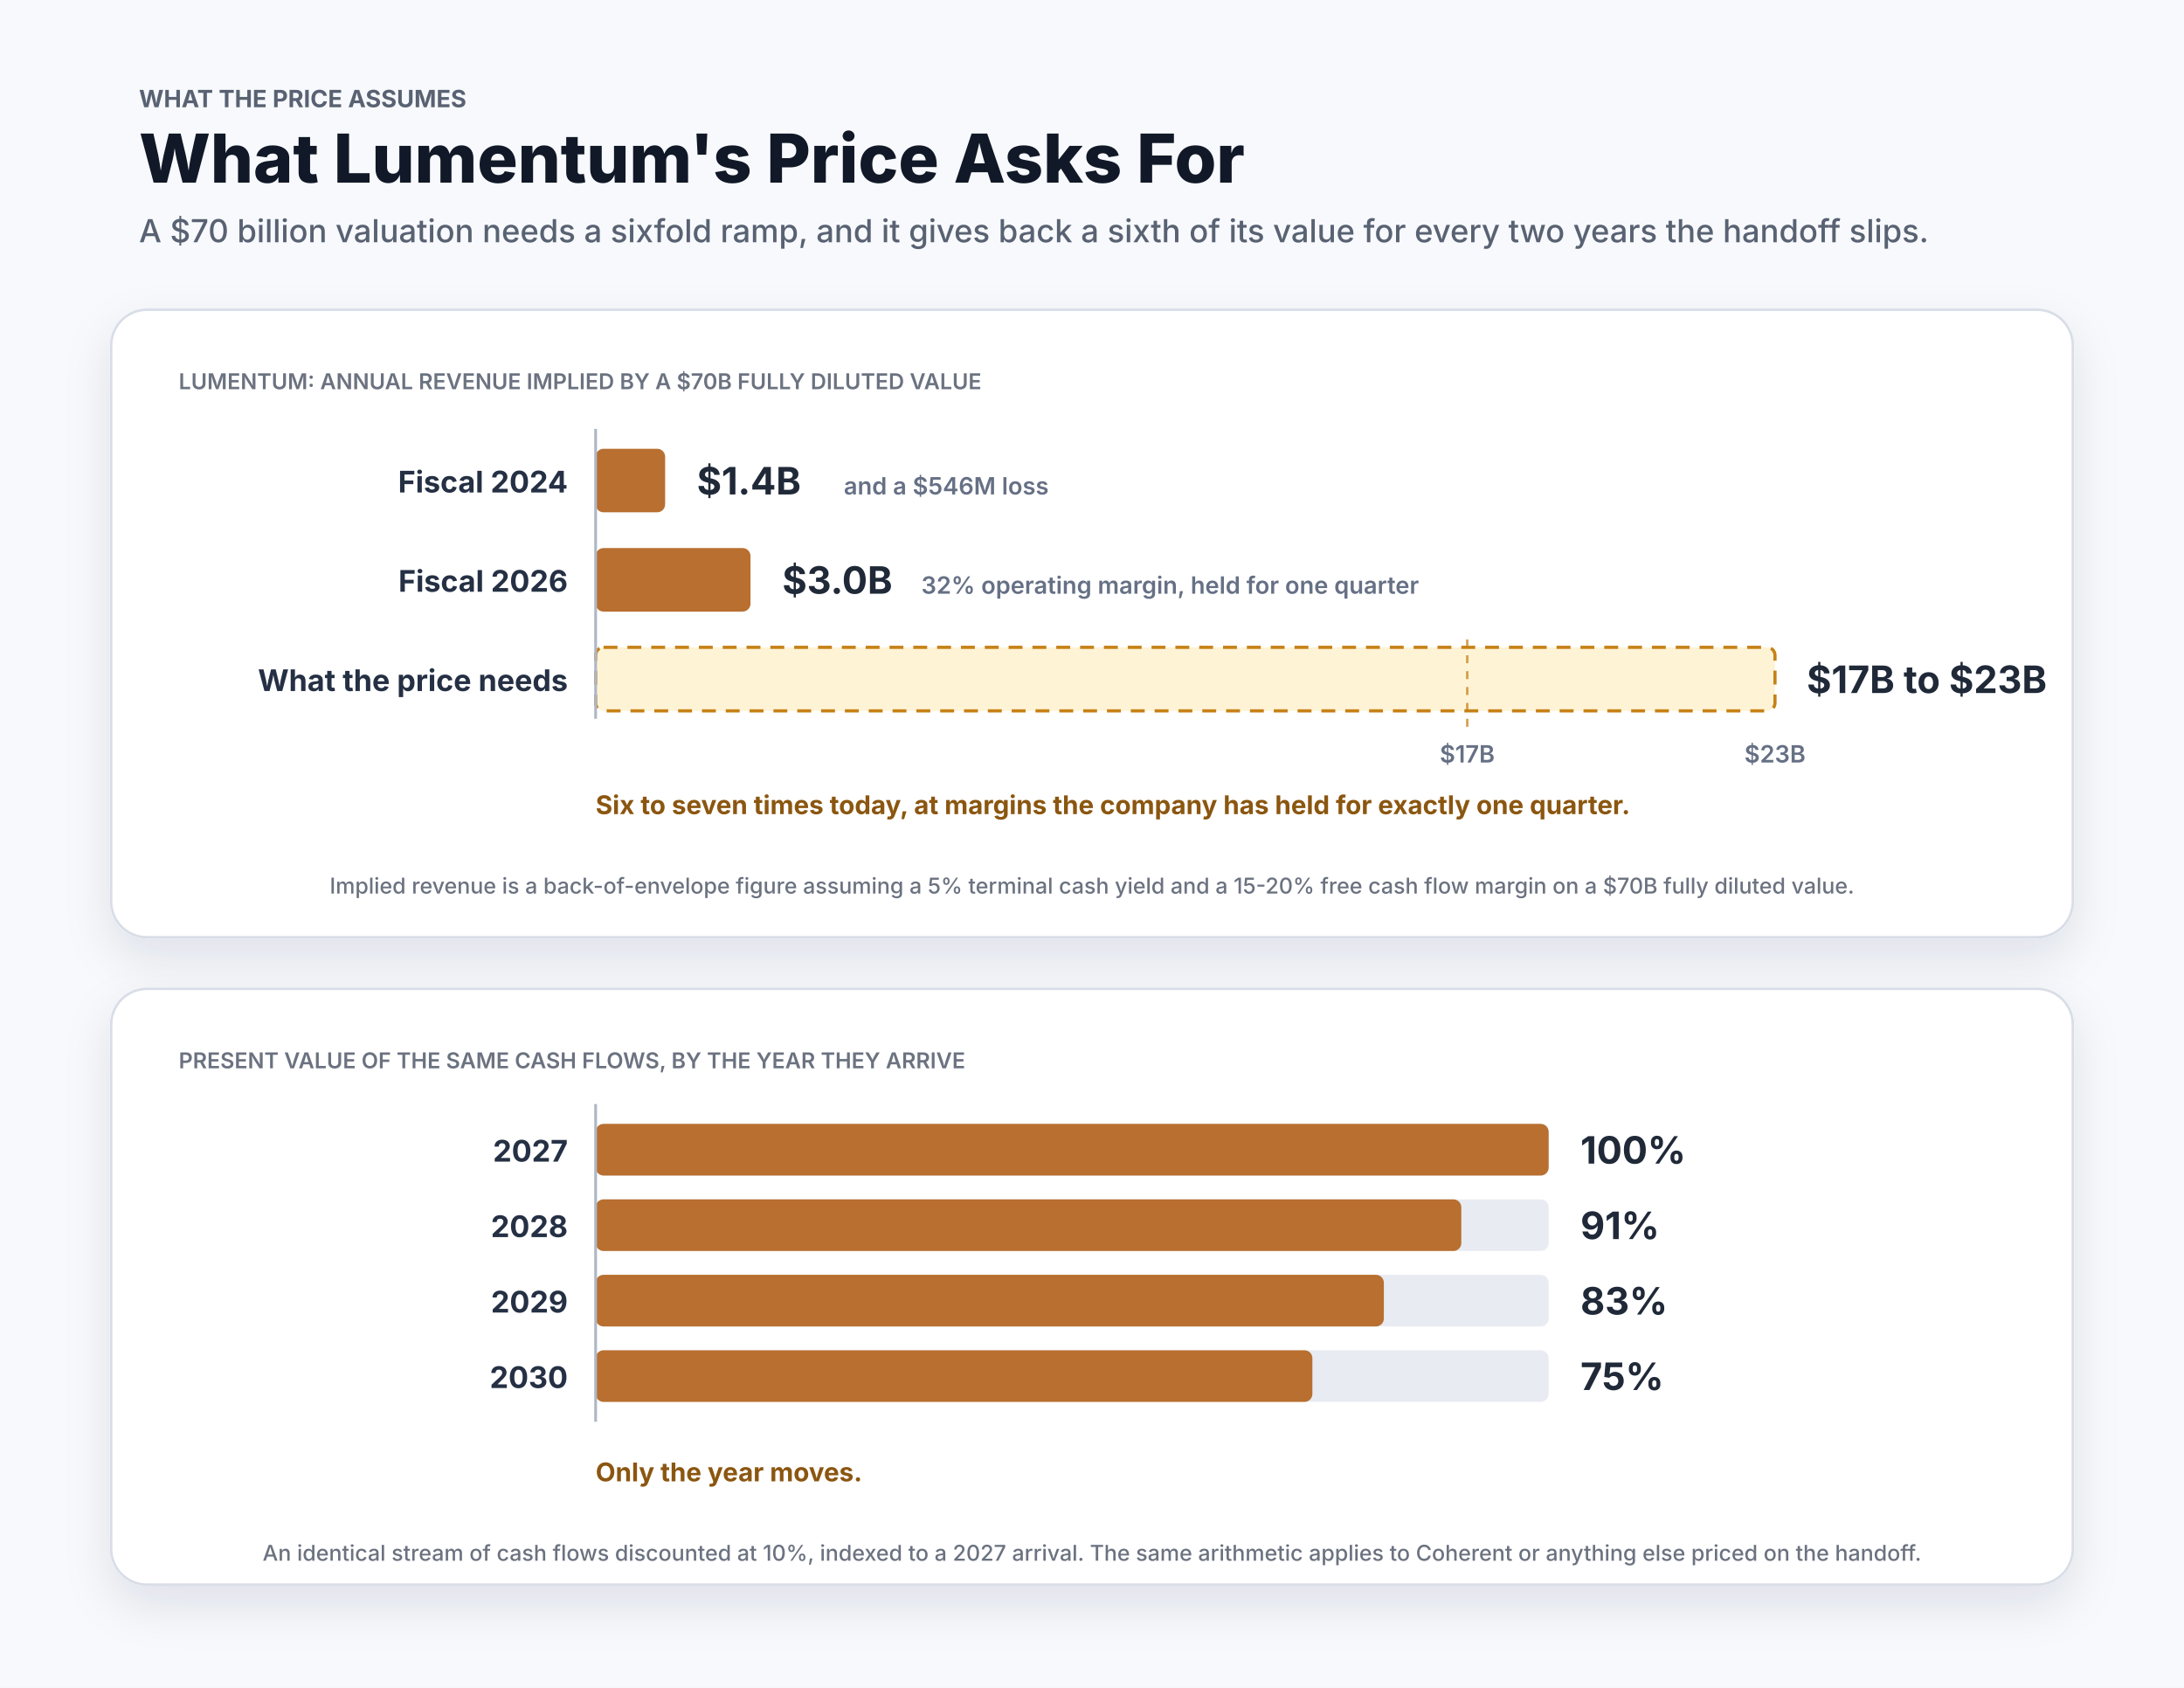
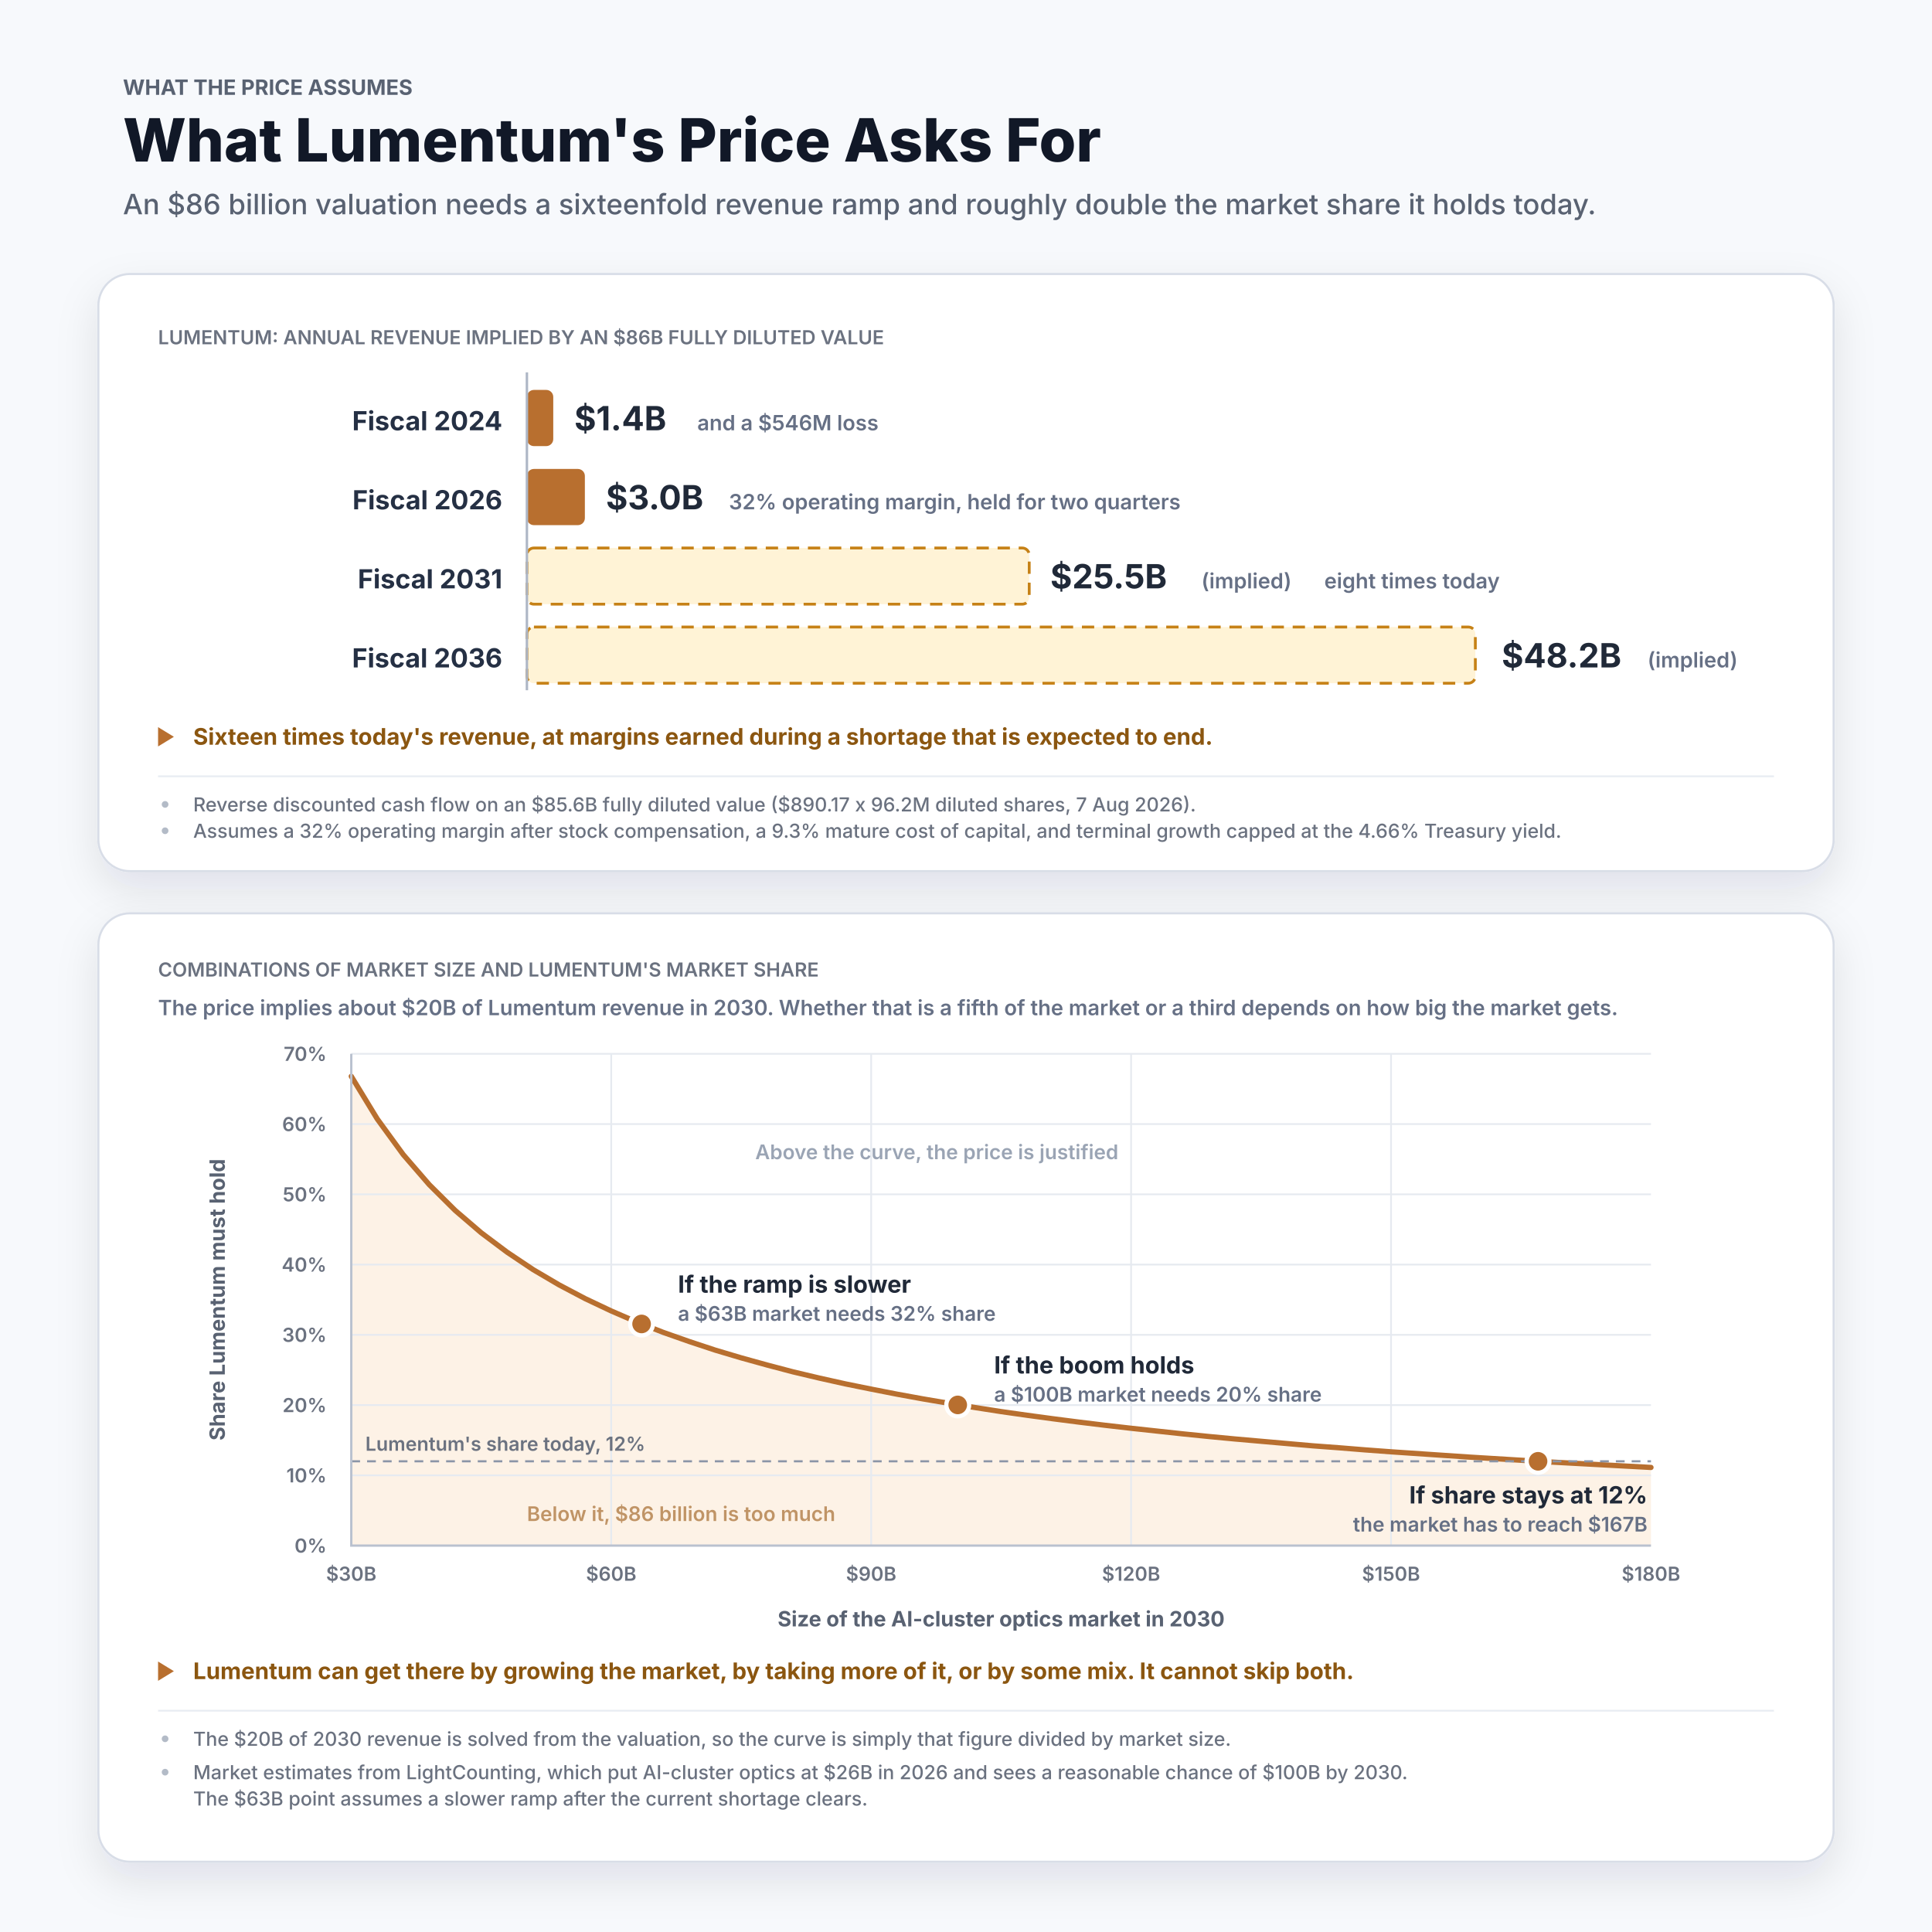
- <svg xmlns="http://www.w3.org/2000/svg" width="1100" height="850" viewBox="0 0 1100 850" role="img">
+ <svg xmlns="http://www.w3.org/2000/svg" width="1100" height="1100" viewBox="0 0 1100 1100" role="img">
  <defs>
    <filter id="soft-shadow" x="-8%" y="-12%" width="116%" height="132%">
      <feDropShadow dx="0" dy="10" stdDeviation="12" flood-color="#172033" flood-opacity="0.10" />
    </filter>
  </defs>
  <style>
    svg {
      background: #f7f9fc;
      color: #172033;
      font-family: Inter, ui-sans-serif, system-ui, -apple-system, BlinkMacSystemFont, "Segoe UI", sans-serif;
      letter-spacing: 0;
    }

    .page-bg {
      fill: #f7f9fc;
    }

    .title {
      fill: #111827;
      font-size: 34px;
      font-weight: 760;
    }

    .subtitle {
      fill: #596272;
      font-size: 16px;
      font-weight: 450;
    }

    .eyebrow {
      fill: #596272;
      font-size: 12px;
      font-weight: 700;
    }

    .panel {
      fill: #ffffff;
      stroke: #d8dde7;
      stroke-width: 1.2;
      filter: url(#soft-shadow);
    }

    .bar {
      fill: #b86f2f;
    }

    .bar-implied {
      fill: #fff3d6;
      stroke: #c68116;
      stroke-width: 1.6;
      stroke-dasharray: 7 5;
    }

-     .bar-ghost {
-       fill: #e8ebf1;
-     }
- 
    .baseline {
      stroke: #aeb7c6;
      stroke-width: 1.4;
-     }
- 
-     .tick {
-       stroke: #c68116;
-       stroke-width: 1.2;
-       stroke-dasharray: 4 4;
-       opacity: 0.75;
    }

    .bar-value {
      fill: #202938;
      font-size: 19px;
      font-weight: 740;
    }

    .bar-year {
      fill: #253044;
      font-size: 15px;
      font-weight: 720;
    }

    .bar-share {
      fill: #667085;
      font-size: 12px;
      font-weight: 560;
    }

    .plot-label {
      fill: #6b7280;
      font-size: 11px;
      font-weight: 620;
    }

    .callout {
      fill: #8b5610;
      font-size: 13px;
      font-weight: 680;
    }

    .footnote {
      fill: #6b7280;
      font-size: 11px;
      font-weight: 520;
    }
  </style>
-   <rect class="page-bg" width="1100" height="850" />
+   <rect class="page-bg" width="1100" height="1100" />
  <text class="eyebrow" x="70" y="54">WHAT THE PRICE ASSUMES</text>
  <text class="title" x="70" y="92">What Lumentum's Price Asks For</text>
-   <text class="subtitle" x="70" y="122">A $70 billion valuation needs a sixfold ramp, and it gives back a sixth of its value for every two years the handoff slips.</text>
-   <rect class="panel" x="56" y="156" width="988" height="316" rx="18" />
-   <text class="plot-label" x="90" y="196">LUMENTUM: ANNUAL REVENUE IMPLIED BY A $70B FULLY DILUTED VALUE</text>
+   <text class="subtitle" x="70" y="122">An $86 billion valuation needs a sixteenfold revenue ramp and roughly double the market share it holds today.</text>
+   <rect class="panel" x="56" y="156" width="988" height="340" rx="18" />
+   <text class="plot-label" x="90" y="196">LUMENTUM: ANNUAL REVENUE IMPLIED BY AN $86B FULLY DILUTED VALUE</text>
  <g>
-     <text class="bar-year" x="286" y="248" text-anchor="end">Fiscal 2024</text>
-     <rect class="bar" x="300" y="226" width="35" height="32" rx="4" />
-     <text class="bar-value" x="351" y="249">$1.4B</text>
-     <text class="bar-share" x="425" y="249">and a $546M loss</text>
-     <text class="bar-year" x="286" y="298" text-anchor="end">Fiscal 2026</text>
-     <rect class="bar" x="300" y="276" width="78" height="32" rx="4" />
-     <text class="bar-value" x="394" y="299">$3.0B</text>
-     <text class="bar-share" x="464" y="299">32% operating margin, held for one quarter</text>
-     <text class="bar-year" x="286" y="348" text-anchor="end">What the price needs</text>
-     <rect class="bar-implied" x="300" y="326" width="594" height="32" rx="4" />
-     <path class="tick" d="M739 322 V368" />
-     <text class="bar-share" x="739" y="384" text-anchor="middle">$17B</text>
-     <text class="bar-share" x="894" y="384" text-anchor="middle">$23B</text>
-     <text class="bar-value" x="910" y="349">$17B to $23B</text>
-     <path class="baseline" d="M300 216 V362" />
-     <text class="callout" x="300" y="410">Six to seven times today, at margins the company has held for exactly one quarter.</text>
+     <text class="bar-year" x="286" y="245" text-anchor="end">Fiscal 2024</text>
+     <rect class="bar" x="300" y="222" width="15" height="32" rx="4" />
+     <text class="bar-value" x="327" y="245">$1.4B</text>
+     <text class="bar-share" x="397" y="245">and a $546M loss</text>
+     <text class="bar-year" x="286" y="290" text-anchor="end">Fiscal 2026</text>
+     <rect class="bar" x="300" y="267" width="33" height="32" rx="4" />
+     <text class="bar-value" x="345" y="290">$3.0B</text>
+     <text class="bar-share" x="415" y="290">32% operating margin, held for two quarters</text>
+     <text class="bar-year" x="286" y="335" text-anchor="end">Fiscal 2031</text>
+     <rect class="bar-implied" x="300" y="312" width="286" height="32" rx="4" />
+     <text class="bar-value" x="598" y="335">$25.5B</text>
+     <text class="bar-share" x="684" y="335">(implied)</text>
+     <text class="bar-share" x="754" y="335">eight times today</text>
+     <text class="bar-year" x="286" y="380" text-anchor="end">Fiscal 2036</text>
+     <rect class="bar-implied" x="300" y="357" width="540" height="32" rx="4" />
+     <text class="bar-value" x="855" y="380">$48.2B</text>
+     <text class="bar-share" x="938" y="380">(implied)</text>
+     <path class="baseline" d="M300 212 V393" />
  </g>
-   <text class="footnote" x="550" y="450" text-anchor="middle">Implied revenue is a back-of-envelope figure assuming a 5% terminal cash yield and a 15-20% free cash flow margin on a $70B fully diluted value.</text>
-   <rect class="panel" x="56" y="498" width="988" height="300" rx="18" />
-   <text class="plot-label" x="90" y="538">PRESENT VALUE OF THE SAME CASH FLOWS, BY THE YEAR THEY ARRIVE</text>
-   <g>
-     <text class="bar-year" x="286" y="585" text-anchor="end">2027</text>
-     <rect class="bar-ghost" x="300" y="566" width="480" height="26" rx="4" />
-     <rect class="bar" x="300" y="566" width="480" height="26" rx="4" />
-     <text class="bar-value" x="796" y="586">100%</text>
-     <text class="bar-year" x="286" y="623" text-anchor="end">2028</text>
-     <rect class="bar-ghost" x="300" y="604" width="480" height="26" rx="4" />
-     <rect class="bar" x="300" y="604" width="436" height="26" rx="4" />
-     <text class="bar-value" x="796" y="624">91%</text>
-     <text class="bar-year" x="286" y="661" text-anchor="end">2029</text>
-     <rect class="bar-ghost" x="300" y="642" width="480" height="26" rx="4" />
-     <rect class="bar" x="300" y="642" width="397" height="26" rx="4" />
-     <text class="bar-value" x="796" y="662">83%</text>
-     <text class="bar-year" x="286" y="699" text-anchor="end">2030</text>
-     <rect class="bar-ghost" x="300" y="680" width="480" height="26" rx="4" />
-     <rect class="bar" x="300" y="680" width="361" height="26" rx="4" />
-     <text class="bar-value" x="796" y="700">75%</text>
-     <path class="baseline" d="M300 556 V716" />
-     <text class="callout" x="300" y="746">Only the year moves.</text>
+   <path fill="#b86f2f" stroke="none" d="M90 414 L99 419.5 L90 425 Z" />
+   <text class="callout" x="110" y="424">Sixteen times today's revenue, at margins earned during a shortage that is expected to end.</text>
+   <path fill="none" stroke="#e8ecf2" stroke-width="1" d="M90 442 H1010" />
+   <circle cx="94" cy="458" r="1.9" fill="#b3bbc7" />
+   <text class="footnote" x="110" y="462">Reverse discounted cash flow on an $85.6B fully diluted value ($890.17 x 96.2M diluted shares, 7 Aug 2026).</text>
+   <circle cx="94" cy="473" r="1.9" fill="#b3bbc7" />
+   <text class="footnote" x="110" y="477">Assumes a 32% operating margin after stock compensation, a 9.3% mature cost of capital, and terminal growth capped at the 4.66% Treasury yield.</text>
+   <rect class="panel" x="56" y="520" width="988" height="540" rx="18" />
+   <text class="plot-label" x="90" y="556">COMBINATIONS OF MARKET SIZE AND LUMENTUM'S MARKET SHARE</text>
+   <text class="bar-share" x="90" y="578">The price implies about $20B of Lumentum revenue in 2030. Whether that is a fifth of the market or a third depends on how big the market gets.</text>
+   <path fill="#fdf2e6" stroke="none" d="M 200.0 612.8 L 237.0 666.3 L 274.0 701.9 L 311.0 727.3 L 348.0 746.4 L 385.0 761.3 L 422.0 773.1 L 459.0 782.9 L 496.0 790.9 L 533.0 797.8 L 570.0 803.7 L 607.0 808.8 L 644.0 813.2 L 681.0 817.1 L 718.0 820.6 L 755.0 823.8 L 792.0 826.6 L 829.0 829.1 L 866.0 831.4 L 903.0 833.5 L 940.0 835.5 L 940.0 880.0 L 200.0 880.0 Z" />
+   <path fill="none" stroke="#e6eaf0" stroke-width="1" d="M200 840 H940 M200 800 H940 M200 760 H940 M200 720 H940 M200 680 H940 M200 640 H940 M200 600 H940" />
+   <path fill="none" stroke="#e6eaf0" stroke-width="1" d="M348 600 V880 M496 600 V880 M644 600 V880 M792 600 V880" />
+   <path fill="none" stroke="#b86f2f" stroke-width="3" stroke-linejoin="round" stroke-linecap="round" d="M 200.0 612.8 L 214.8 637.1 L 229.6 657.4 L 244.4 674.5 L 259.2 689.2 L 274.0 701.9 L 288.8 713.0 L 303.6 722.9 L 318.4 731.6 L 333.2 739.4 L 348.0 746.4 L 362.8 752.8 L 377.6 758.6 L 392.4 763.8 L 407.2 768.7 L 422.0 773.1 L 436.8 777.2 L 451.6 781.1 L 466.4 784.6 L 481.2 787.9 L 496.0 790.9 L 510.8 793.8 L 525.6 796.5 L 540.4 799.0 L 555.2 801.4 L 570.0 803.7 L 584.8 805.8 L 599.6 807.8 L 614.4 809.7 L 629.2 811.5 L 644.0 813.2 L 658.8 814.8 L 673.6 816.4 L 688.4 817.9 L 703.2 819.3 L 718.0 820.6 L 732.8 821.9 L 747.6 823.2 L 762.4 824.3 L 777.2 825.5 L 792.0 826.6 L 806.8 827.6 L 821.6 828.6 L 836.4 829.6 L 851.2 830.5 L 866.0 831.4 L 880.8 832.3 L 895.6 833.1 L 910.4 833.9 L 925.2 834.7 L 940.0 835.5" />
+   <path fill="none" stroke="#8b95a7" stroke-width="1.2" stroke-dasharray="5 4" d="M200 832 H940" />
+   <text x="208" y="826" fill="#6b7280" font-size="11" font-weight="600">Lumentum's share today, 12%</text>
+   <path fill="none" stroke="#b9c1cf" stroke-width="1.3" d="M200 600 V880 H940" />
+   <g fill="#6b7280" font-size="11" font-weight="600" text-anchor="middle">
+     <text x="200" y="900">$30B</text>
+     <text x="348" y="900">$60B</text>
+     <text x="496" y="900">$90B</text>
+     <text x="644" y="900">$120B</text>
+     <text x="792" y="900">$150B</text>
+     <text x="940" y="900">$180B</text>
  </g>
-   <text class="footnote" x="550" y="786" text-anchor="middle">An identical stream of cash flows discounted at 10%, indexed to a 2027 arrival. The same arithmetic applies to Coherent or anything else priced on the handoff.</text>
+   <text x="570" y="926" fill="#596272" font-size="12" font-weight="700" text-anchor="middle">Size of the AI-cluster optics market in 2030</text>
+   <g fill="#6b7280" font-size="11" font-weight="600" text-anchor="end">
+     <text x="186" y="884">0%</text>
+     <text x="186" y="844">10%</text>
+     <text x="186" y="804">20%</text>
+     <text x="186" y="764">30%</text>
+     <text x="186" y="724">40%</text>
+     <text x="186" y="684">50%</text>
+     <text x="186" y="644">60%</text>
+     <text x="186" y="604">70%</text>
+   </g>
+   <text x="128" y="740" fill="#596272" font-size="12" font-weight="700" text-anchor="middle" transform="rotate(-90 128 740)">Share Lumentum must hold</text>
+   <text x="430" y="660" fill="#9aa4b4" font-size="11.5" font-weight="640">Above the curve, the price is justified</text>
+   <text x="300" y="866" fill="#c09466" font-size="11.5" font-weight="640">Below it, $86 billion is too much</text>
+   <circle cx="365.3" cy="753.8" r="6.5" fill="#b86f2f" stroke="#ffffff" stroke-width="2.4" />
+   <text x="386" y="736" fill="#202938" font-size="13.5" font-weight="730">If the ramp is slower</text>
+   <text x="386" y="752" fill="#667085" font-size="11.5" font-weight="560">a $63B market needs 32% share</text>
+   <circle cx="545.3" cy="799.9" r="6.5" fill="#b86f2f" stroke="#ffffff" stroke-width="2.4" />
+   <text x="566" y="782" fill="#202938" font-size="13.5" font-weight="730">If the boom holds</text>
+   <text x="566" y="798" fill="#667085" font-size="11.5" font-weight="560">a $100B market needs 20% share</text>
+   <circle cx="875.7" cy="832.0" r="6.5" fill="#b86f2f" stroke="#ffffff" stroke-width="2.4" />
+   <text x="938" y="856" fill="#202938" font-size="13.5" font-weight="730" text-anchor="end">If share stays at 12%</text>
+   <text x="938" y="872" fill="#667085" font-size="11.5" font-weight="560" text-anchor="end">the market has to reach $167B</text>
+   <path fill="#b86f2f" stroke="none" d="M90 946 L99 951.5 L90 957 Z" />
+   <text class="callout" x="110" y="956">Lumentum can get there by growing the market, by taking more of it, or by some mix. It cannot skip both.</text>
+   <path fill="none" stroke="#e8ecf2" stroke-width="1" d="M90 974 H1010" />
+   <circle cx="94" cy="990" r="1.9" fill="#b3bbc7" />
+   <text class="footnote" x="110" y="994">The $20B of 2030 revenue is solved from the valuation, so the curve is simply that figure divided by market size.</text>
+   <circle cx="94" cy="1009" r="1.9" fill="#b3bbc7" />
+   <text class="footnote" x="110" y="1013">Market estimates from LightCounting, which put AI-cluster optics at $26B in 2026 and sees a reasonable chance of $100B by 2030.<tspan x="110" dy="15">The $63B point assumes a slower ramp after the current shortage clears.</tspan>
+   </text>
</svg>
